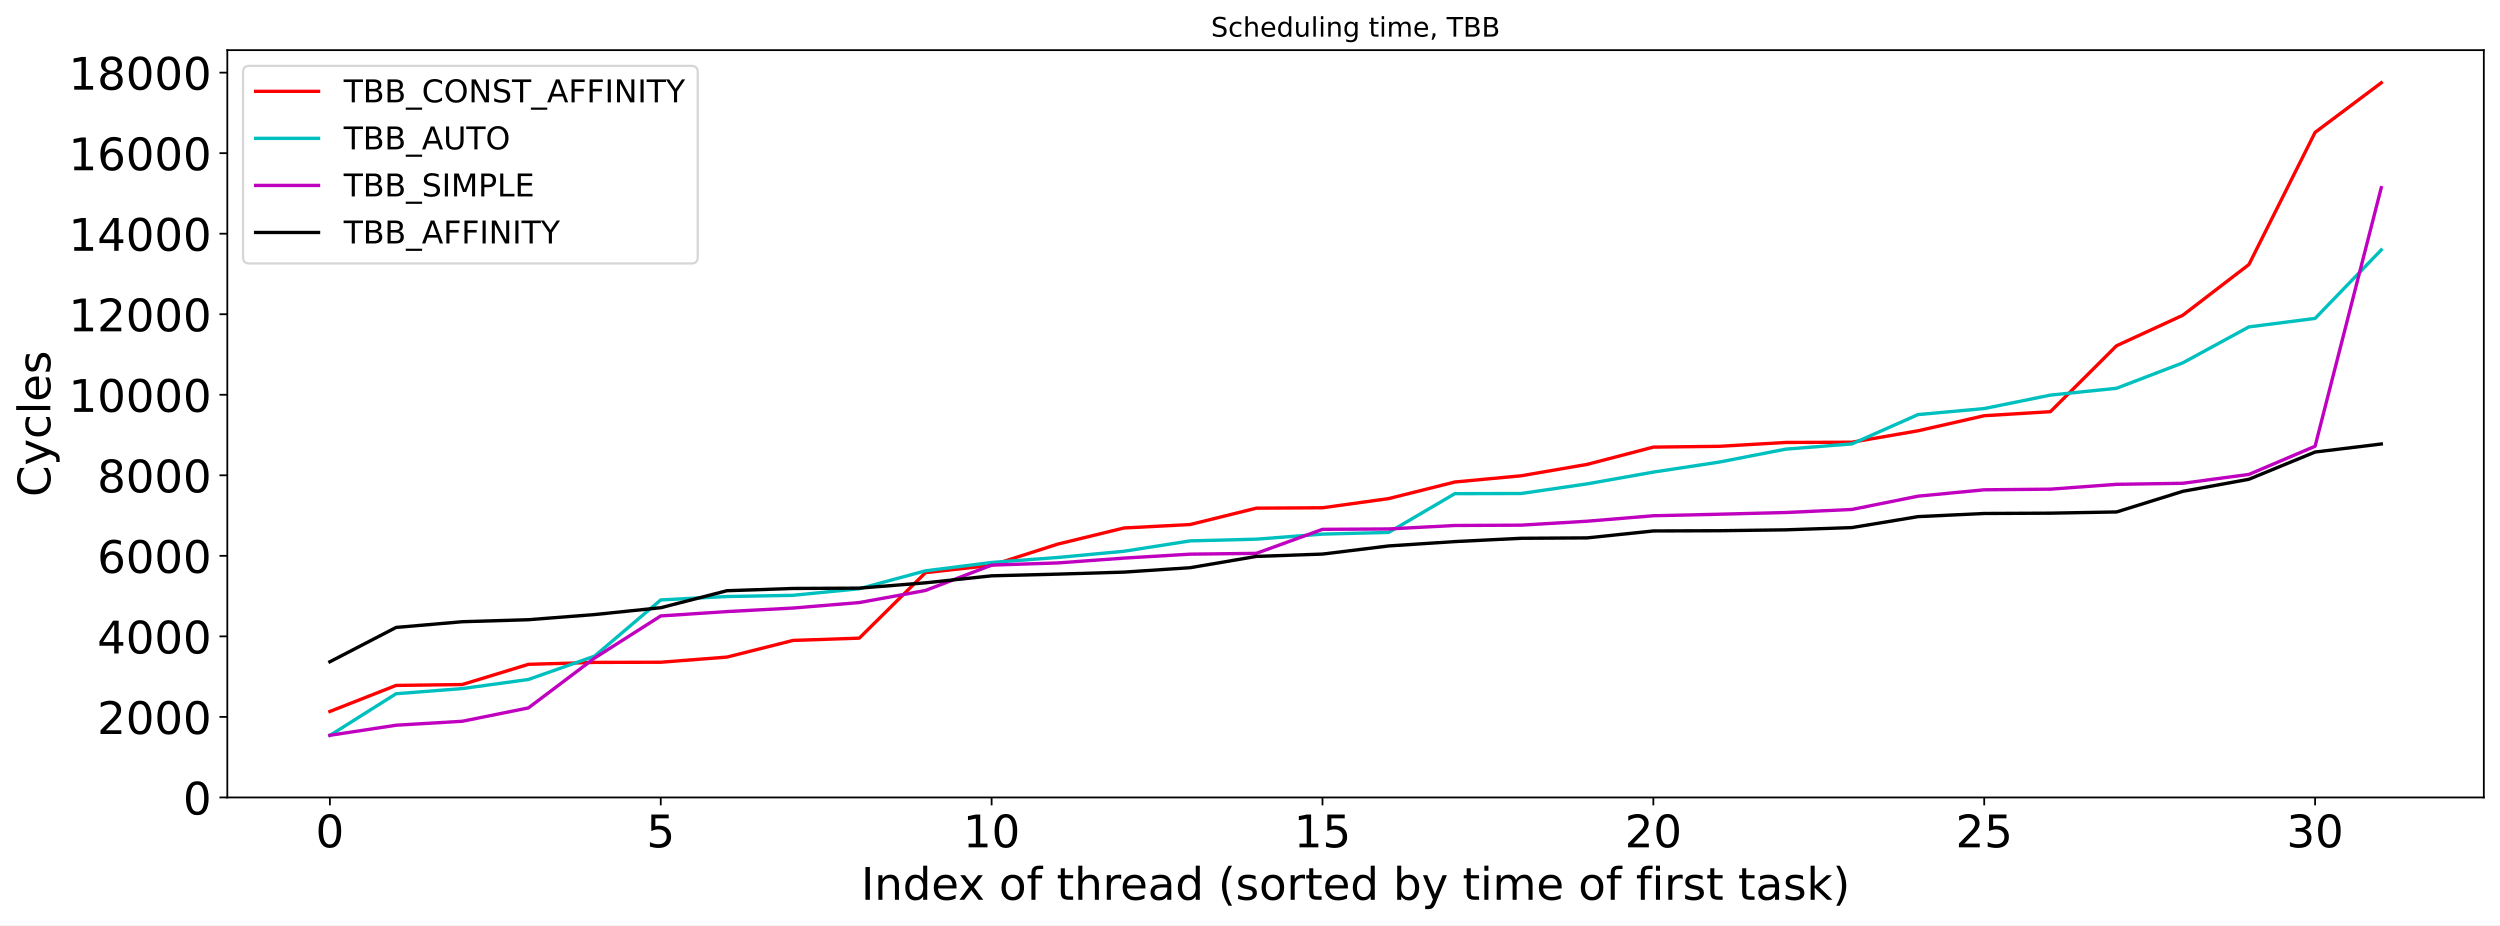
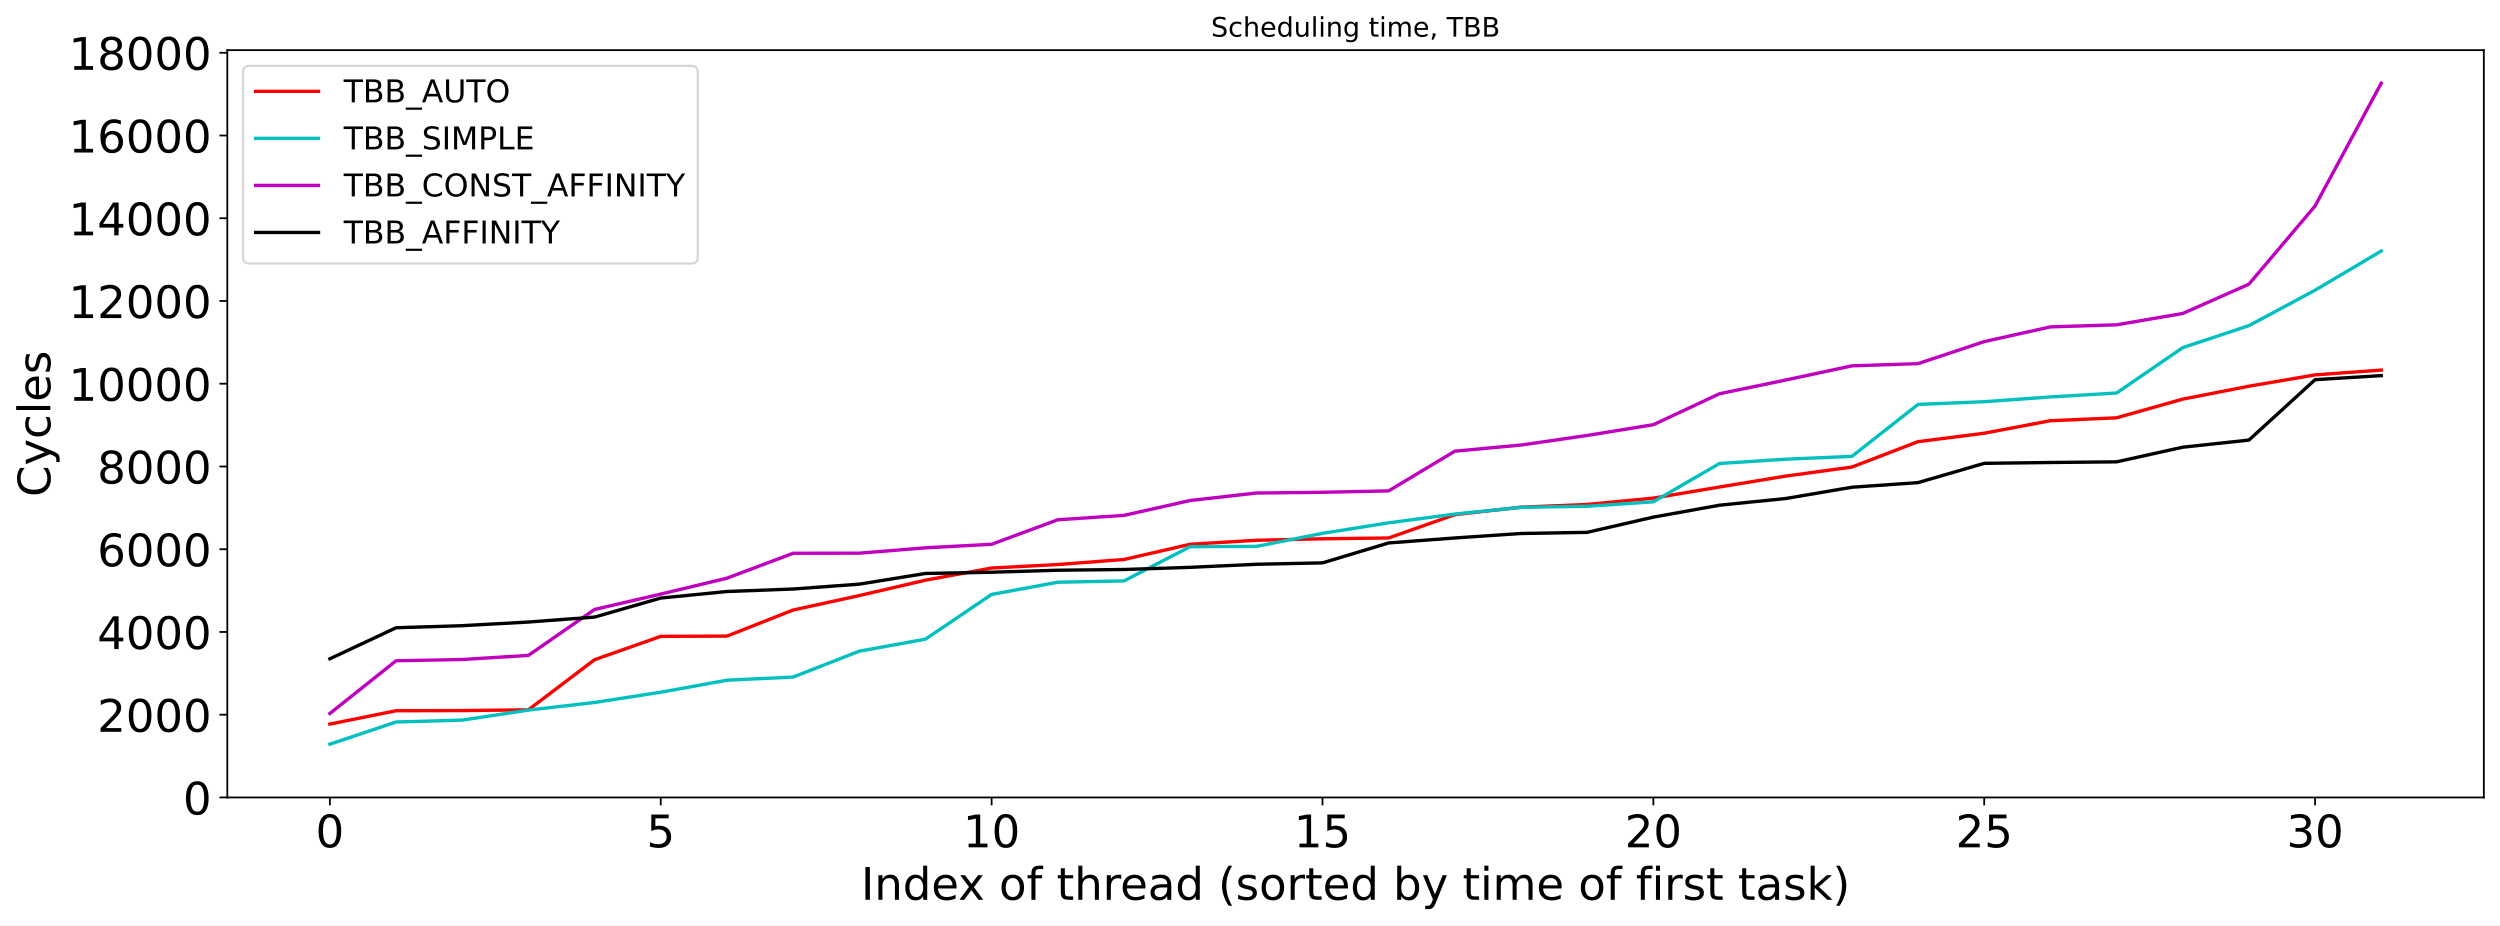
<svg xmlns="http://www.w3.org/2000/svg" xmlns:xlink="http://www.w3.org/1999/xlink" width="1112.781pt" height="411.871pt" viewBox="0 0 1112.781 411.871" version="1.1">
  <defs>
    <style type="text/css">*{stroke-linejoin: round; stroke-linecap: butt}</style>
  </defs>
  <g id="figure_1">
    <g id="patch_1">
      <path d="M 0 411.871  L 1112.781 411.871  L 1112.781 0  L 0 0  z " style="fill: #ffffff" />
    </g>
    <g id="axes_1">
      <g id="patch_2">
        <path d="M 101.181 354.958  L 1105.581 354.958  L 1105.581 22.318  L 101.181 22.318  z " style="fill: #ffffff" />
      </g>
      <g id="matplotlib.axis_1">
        <g id="xtick_1">
          <g id="line2d_1">
            <defs>
-               <path id="m09eb3b46cb" d="M 0 0  L 0 3.5  " style="stroke: #000000; stroke-width: 0.8" />
-             </defs>
-             <g>
-               <use xlink:href="#m09eb3b46cb" x="146.836" y="354.958" style="stroke: #000000; stroke-width: 0.8" />
+               <path id="m020a3ad6b6" d="M 0 0  L 0 3.5  " style="stroke: #000000; stroke-width: 0.8" />
+             </defs>
+             <g>
+               <use xlink:href="#m020a3ad6b6" x="146.836" y="354.958" style="stroke: #000000; stroke-width: 0.8" />
            </g>
          </g>
          <g id="text_1">
            <g transform="translate(140.4733 377.155) scale(0.2 -0.2)">
              <defs>
                <path id="DejaVuSans-30" d="M 2034 4250  Q 1547 4250 1301 3770  Q 1056 3291 1056 2328  Q 1056 1369 1301 889  Q 1547 409 2034 409  Q 2525 409 2770 889  Q 3016 1369 3016 2328  Q 3016 3291 2770 3770  Q 2525 4250 2034 4250  z M 2034 4750  Q 2819 4750 3233 4129  Q 3647 3509 3647 2328  Q 3647 1150 3233 529  Q 2819 -91 2034 -91  Q 1250 -91 836 529  Q 422 1150 422 2328  Q 422 3509 836 4129  Q 1250 4750 2034 4750  z " transform="scale(0.015625)" />
              </defs>
              <use xlink:href="#DejaVuSans-30" />
            </g>
          </g>
        </g>
        <g id="xtick_2">
          <g id="line2d_2">
            <g>
-               <use xlink:href="#m09eb3b46cb" x="294.109" y="354.958" style="stroke: #000000; stroke-width: 0.8" />
+               <use xlink:href="#m020a3ad6b6" x="294.109" y="354.958" style="stroke: #000000; stroke-width: 0.8" />
            </g>
          </g>
          <g id="text_2">
            <g transform="translate(287.746 377.155) scale(0.2 -0.2)">
              <defs>
                <path id="DejaVuSans-35" d="M 691 4666  L 3169 4666  L 3169 4134  L 1269 4134  L 1269 2991  Q 1406 3038 1543 3061  Q 1681 3084 1819 3084  Q 2600 3084 3056 2656  Q 3513 2228 3513 1497  Q 3513 744 3044 326  Q 2575 -91 1722 -91  Q 1428 -91 1123 -41  Q 819 9 494 109  L 494 744  Q 775 591 1075 516  Q 1375 441 1709 441  Q 2250 441 2565 725  Q 2881 1009 2881 1497  Q 2881 1984 2565 2268  Q 2250 2553 1709 2553  Q 1456 2553 1204 2497  Q 953 2441 691 2322  L 691 4666  z " transform="scale(0.015625)" />
              </defs>
              <use xlink:href="#DejaVuSans-35" />
            </g>
          </g>
        </g>
        <g id="xtick_3">
          <g id="line2d_3">
            <g>
-               <use xlink:href="#m09eb3b46cb" x="441.381" y="354.958" style="stroke: #000000; stroke-width: 0.8" />
+               <use xlink:href="#m020a3ad6b6" x="441.381" y="354.958" style="stroke: #000000; stroke-width: 0.8" />
            </g>
          </g>
          <g id="text_3">
            <g transform="translate(428.6562 377.155) scale(0.2 -0.2)">
              <defs>
                <path id="DejaVuSans-31" d="M 794 531  L 1825 531  L 1825 4091  L 703 3866  L 703 4441  L 1819 4666  L 2450 4666  L 2450 531  L 3481 531  L 3481 0  L 794 0  L 794 531  z " transform="scale(0.015625)" />
              </defs>
              <use xlink:href="#DejaVuSans-31" />
              <use xlink:href="#DejaVuSans-30" x="63.623" />
            </g>
          </g>
        </g>
        <g id="xtick_4">
          <g id="line2d_4">
            <g>
-               <use xlink:href="#m09eb3b46cb" x="588.654" y="354.958" style="stroke: #000000; stroke-width: 0.8" />
+               <use xlink:href="#m020a3ad6b6" x="588.654" y="354.958" style="stroke: #000000; stroke-width: 0.8" />
            </g>
          </g>
          <g id="text_4">
            <g transform="translate(575.929 377.155) scale(0.2 -0.2)">
              <use xlink:href="#DejaVuSans-31" />
              <use xlink:href="#DejaVuSans-35" x="63.623" />
            </g>
          </g>
        </g>
        <g id="xtick_5">
          <g id="line2d_5">
            <g>
-               <use xlink:href="#m09eb3b46cb" x="735.927" y="354.958" style="stroke: #000000; stroke-width: 0.8" />
+               <use xlink:href="#m020a3ad6b6" x="735.927" y="354.958" style="stroke: #000000; stroke-width: 0.8" />
            </g>
          </g>
          <g id="text_5">
            <g transform="translate(723.2017 377.155) scale(0.2 -0.2)">
              <defs>
                <path id="DejaVuSans-32" d="M 1228 531  L 3431 531  L 3431 0  L 469 0  L 469 531  Q 828 903 1448 1529  Q 2069 2156 2228 2338  Q 2531 2678 2651 2914  Q 2772 3150 2772 3378  Q 2772 3750 2511 3984  Q 2250 4219 1831 4219  Q 1534 4219 1204 4116  Q 875 4013 500 3803  L 500 4441  Q 881 4594 1212 4672  Q 1544 4750 1819 4750  Q 2544 4750 2975 4387  Q 3406 4025 3406 3419  Q 3406 3131 3298 2873  Q 3191 2616 2906 2266  Q 2828 2175 2409 1742  Q 1991 1309 1228 531  z " transform="scale(0.015625)" />
              </defs>
              <use xlink:href="#DejaVuSans-32" />
              <use xlink:href="#DejaVuSans-30" x="63.623" />
            </g>
          </g>
        </g>
        <g id="xtick_6">
          <g id="line2d_6">
            <g>
-               <use xlink:href="#m09eb3b46cb" x="883.199" y="354.958" style="stroke: #000000; stroke-width: 0.8" />
+               <use xlink:href="#m020a3ad6b6" x="883.199" y="354.958" style="stroke: #000000; stroke-width: 0.8" />
            </g>
          </g>
          <g id="text_6">
            <g transform="translate(870.4744 377.155) scale(0.2 -0.2)">
              <use xlink:href="#DejaVuSans-32" />
              <use xlink:href="#DejaVuSans-35" x="63.623" />
            </g>
          </g>
        </g>
        <g id="xtick_7">
          <g id="line2d_7">
            <g>
-               <use xlink:href="#m09eb3b46cb" x="1030.472" y="354.958" style="stroke: #000000; stroke-width: 0.8" />
+               <use xlink:href="#m020a3ad6b6" x="1030.472" y="354.958" style="stroke: #000000; stroke-width: 0.8" />
            </g>
          </g>
          <g id="text_7">
            <g transform="translate(1017.747 377.155) scale(0.2 -0.2)">
              <defs>
                <path id="DejaVuSans-33" d="M 2597 2516  Q 3050 2419 3304 2112  Q 3559 1806 3559 1356  Q 3559 666 3084 287  Q 2609 -91 1734 -91  Q 1441 -91 1130 -33  Q 819 25 488 141  L 488 750  Q 750 597 1062 519  Q 1375 441 1716 441  Q 2309 441 2620 675  Q 2931 909 2931 1356  Q 2931 1769 2642 2001  Q 2353 2234 1838 2234  L 1294 2234  L 1294 2753  L 1863 2753  Q 2328 2753 2575 2939  Q 2822 3125 2822 3475  Q 2822 3834 2567 4026  Q 2313 4219 1838 4219  Q 1578 4219 1281 4162  Q 984 4106 628 3988  L 628 4550  Q 988 4650 1302 4700  Q 1616 4750 1894 4750  Q 2613 4750 3031 4423  Q 3450 4097 3450 3541  Q 3450 3153 3228 2886  Q 3006 2619 2597 2516  z " transform="scale(0.015625)" />
              </defs>
              <use xlink:href="#DejaVuSans-33" />
              <use xlink:href="#DejaVuSans-30" x="63.623" />
            </g>
          </g>
        </g>
        <g id="text_8">
          <g transform="translate(383.2609 400.5113) scale(0.2 -0.2)">
            <defs>
              <path id="DejaVuSans-49" d="M 628 4666  L 1259 4666  L 1259 0  L 628 0  L 628 4666  z " transform="scale(0.015625)" />
              <path id="DejaVuSans-6e" d="M 3513 2113  L 3513 0  L 2938 0  L 2938 2094  Q 2938 2591 2744 2837  Q 2550 3084 2163 3084  Q 1697 3084 1428 2787  Q 1159 2491 1159 1978  L 1159 0  L 581 0  L 581 3500  L 1159 3500  L 1159 2956  Q 1366 3272 1645 3428  Q 1925 3584 2291 3584  Q 2894 3584 3203 3211  Q 3513 2838 3513 2113  z " transform="scale(0.015625)" />
              <path id="DejaVuSans-64" d="M 2906 2969  L 2906 4863  L 3481 4863  L 3481 0  L 2906 0  L 2906 525  Q 2725 213 2448 61  Q 2172 -91 1784 -91  Q 1150 -91 751 415  Q 353 922 353 1747  Q 353 2572 751 3078  Q 1150 3584 1784 3584  Q 2172 3584 2448 3432  Q 2725 3281 2906 2969  z M 947 1747  Q 947 1113 1208 752  Q 1469 391 1925 391  Q 2381 391 2643 752  Q 2906 1113 2906 1747  Q 2906 2381 2643 2742  Q 2381 3103 1925 3103  Q 1469 3103 1208 2742  Q 947 2381 947 1747  z " transform="scale(0.015625)" />
              <path id="DejaVuSans-65" d="M 3597 1894  L 3597 1613  L 953 1613  Q 991 1019 1311 708  Q 1631 397 2203 397  Q 2534 397 2845 478  Q 3156 559 3463 722  L 3463 178  Q 3153 47 2828 -22  Q 2503 -91 2169 -91  Q 1331 -91 842 396  Q 353 884 353 1716  Q 353 2575 817 3079  Q 1281 3584 2069 3584  Q 2775 3584 3186 3129  Q 3597 2675 3597 1894  z M 3022 2063  Q 3016 2534 2758 2815  Q 2500 3097 2075 3097  Q 1594 3097 1305 2825  Q 1016 2553 972 2059  L 3022 2063  z " transform="scale(0.015625)" />
              <path id="DejaVuSans-78" d="M 3513 3500  L 2247 1797  L 3578 0  L 2900 0  L 1881 1375  L 863 0  L 184 0  L 1544 1831  L 300 3500  L 978 3500  L 1906 2253  L 2834 3500  L 3513 3500  z " transform="scale(0.015625)" />
              <path id="DejaVuSans-20" transform="scale(0.015625)" />
              <path id="DejaVuSans-6f" d="M 1959 3097  Q 1497 3097 1228 2736  Q 959 2375 959 1747  Q 959 1119 1226 758  Q 1494 397 1959 397  Q 2419 397 2687 759  Q 2956 1122 2956 1747  Q 2956 2369 2687 2733  Q 2419 3097 1959 3097  z M 1959 3584  Q 2709 3584 3137 3096  Q 3566 2609 3566 1747  Q 3566 888 3137 398  Q 2709 -91 1959 -91  Q 1206 -91 779 398  Q 353 888 353 1747  Q 353 2609 779 3096  Q 1206 3584 1959 3584  z " transform="scale(0.015625)" />
              <path id="DejaVuSans-66" d="M 2375 4863  L 2375 4384  L 1825 4384  Q 1516 4384 1395 4259  Q 1275 4134 1275 3809  L 1275 3500  L 2222 3500  L 2222 3053  L 1275 3053  L 1275 0  L 697 0  L 697 3053  L 147 3053  L 147 3500  L 697 3500  L 697 3744  Q 697 4328 969 4595  Q 1241 4863 1831 4863  L 2375 4863  z " transform="scale(0.015625)" />
              <path id="DejaVuSans-74" d="M 1172 4494  L 1172 3500  L 2356 3500  L 2356 3053  L 1172 3053  L 1172 1153  Q 1172 725 1289 603  Q 1406 481 1766 481  L 2356 481  L 2356 0  L 1766 0  Q 1100 0 847 248  Q 594 497 594 1153  L 594 3053  L 172 3053  L 172 3500  L 594 3500  L 594 4494  L 1172 4494  z " transform="scale(0.015625)" />
              <path id="DejaVuSans-68" d="M 3513 2113  L 3513 0  L 2938 0  L 2938 2094  Q 2938 2591 2744 2837  Q 2550 3084 2163 3084  Q 1697 3084 1428 2787  Q 1159 2491 1159 1978  L 1159 0  L 581 0  L 581 4863  L 1159 4863  L 1159 2956  Q 1366 3272 1645 3428  Q 1925 3584 2291 3584  Q 2894 3584 3203 3211  Q 3513 2838 3513 2113  z " transform="scale(0.015625)" />
              <path id="DejaVuSans-72" d="M 2631 2963  Q 2534 3019 2420 3045  Q 2306 3072 2169 3072  Q 1681 3072 1420 2755  Q 1159 2438 1159 1844  L 1159 0  L 581 0  L 581 3500  L 1159 3500  L 1159 2956  Q 1341 3275 1631 3429  Q 1922 3584 2338 3584  Q 2397 3584 2469 3576  Q 2541 3569 2628 3553  L 2631 2963  z " transform="scale(0.015625)" />
              <path id="DejaVuSans-61" d="M 2194 1759  Q 1497 1759 1228 1600  Q 959 1441 959 1056  Q 959 750 1161 570  Q 1363 391 1709 391  Q 2188 391 2477 730  Q 2766 1069 2766 1631  L 2766 1759  L 2194 1759  z M 3341 1997  L 3341 0  L 2766 0  L 2766 531  Q 2569 213 2275 61  Q 1981 -91 1556 -91  Q 1019 -91 701 211  Q 384 513 384 1019  Q 384 1609 779 1909  Q 1175 2209 1959 2209  L 2766 2209  L 2766 2266  Q 2766 2663 2505 2880  Q 2244 3097 1772 3097  Q 1472 3097 1187 3025  Q 903 2953 641 2809  L 641 3341  Q 956 3463 1253 3523  Q 1550 3584 1831 3584  Q 2591 3584 2966 3190  Q 3341 2797 3341 1997  z " transform="scale(0.015625)" />
              <path id="DejaVuSans-28" d="M 1984 4856  Q 1566 4138 1362 3434  Q 1159 2731 1159 2009  Q 1159 1288 1364 580  Q 1569 -128 1984 -844  L 1484 -844  Q 1016 -109 783 600  Q 550 1309 550 2009  Q 550 2706 781 3412  Q 1013 4119 1484 4856  L 1984 4856  z " transform="scale(0.015625)" />
              <path id="DejaVuSans-73" d="M 2834 3397  L 2834 2853  Q 2591 2978 2328 3040  Q 2066 3103 1784 3103  Q 1356 3103 1142 2972  Q 928 2841 928 2578  Q 928 2378 1081 2264  Q 1234 2150 1697 2047  L 1894 2003  Q 2506 1872 2764 1633  Q 3022 1394 3022 966  Q 3022 478 2636 193  Q 2250 -91 1575 -91  Q 1294 -91 989 -36  Q 684 19 347 128  L 347 722  Q 666 556 975 473  Q 1284 391 1588 391  Q 1994 391 2212 530  Q 2431 669 2431 922  Q 2431 1156 2273 1281  Q 2116 1406 1581 1522  L 1381 1569  Q 847 1681 609 1914  Q 372 2147 372 2553  Q 372 3047 722 3315  Q 1072 3584 1716 3584  Q 2034 3584 2315 3537  Q 2597 3491 2834 3397  z " transform="scale(0.015625)" />
              <path id="DejaVuSans-62" d="M 3116 1747  Q 3116 2381 2855 2742  Q 2594 3103 2138 3103  Q 1681 3103 1420 2742  Q 1159 2381 1159 1747  Q 1159 1113 1420 752  Q 1681 391 2138 391  Q 2594 391 2855 752  Q 3116 1113 3116 1747  z M 1159 2969  Q 1341 3281 1617 3432  Q 1894 3584 2278 3584  Q 2916 3584 3314 3078  Q 3713 2572 3713 1747  Q 3713 922 3314 415  Q 2916 -91 2278 -91  Q 1894 -91 1617 61  Q 1341 213 1159 525  L 1159 0  L 581 0  L 581 4863  L 1159 4863  L 1159 2969  z " transform="scale(0.015625)" />
              <path id="DejaVuSans-79" d="M 2059 -325  Q 1816 -950 1584 -1140  Q 1353 -1331 966 -1331  L 506 -1331  L 506 -850  L 844 -850  Q 1081 -850 1212 -737  Q 1344 -625 1503 -206  L 1606 56  L 191 3500  L 800 3500  L 1894 763  L 2988 3500  L 3597 3500  L 2059 -325  z " transform="scale(0.015625)" />
              <path id="DejaVuSans-69" d="M 603 3500  L 1178 3500  L 1178 0  L 603 0  L 603 3500  z M 603 4863  L 1178 4863  L 1178 4134  L 603 4134  L 603 4863  z " transform="scale(0.015625)" />
              <path id="DejaVuSans-6d" d="M 3328 2828  Q 3544 3216 3844 3400  Q 4144 3584 4550 3584  Q 5097 3584 5394 3201  Q 5691 2819 5691 2113  L 5691 0  L 5113 0  L 5113 2094  Q 5113 2597 4934 2840  Q 4756 3084 4391 3084  Q 3944 3084 3684 2787  Q 3425 2491 3425 1978  L 3425 0  L 2847 0  L 2847 2094  Q 2847 2600 2669 2842  Q 2491 3084 2119 3084  Q 1678 3084 1418 2786  Q 1159 2488 1159 1978  L 1159 0  L 581 0  L 581 3500  L 1159 3500  L 1159 2956  Q 1356 3278 1631 3431  Q 1906 3584 2284 3584  Q 2666 3584 2933 3390  Q 3200 3197 3328 2828  z " transform="scale(0.015625)" />
              <path id="DejaVuSans-6b" d="M 581 4863  L 1159 4863  L 1159 1991  L 2875 3500  L 3609 3500  L 1753 1863  L 3688 0  L 2938 0  L 1159 1709  L 1159 0  L 581 0  L 581 4863  z " transform="scale(0.015625)" />
              <path id="DejaVuSans-29" d="M 513 4856  L 1013 4856  Q 1481 4119 1714 3412  Q 1947 2706 1947 2009  Q 1947 1309 1714 600  Q 1481 -109 1013 -844  L 513 -844  Q 928 -128 1133 580  Q 1338 1288 1338 2009  Q 1338 2731 1133 3434  Q 928 4138 513 4856  z " transform="scale(0.015625)" />
            </defs>
            <use xlink:href="#DejaVuSans-49" />
            <use xlink:href="#DejaVuSans-6e" x="29.492" />
            <use xlink:href="#DejaVuSans-64" x="92.871" />
            <use xlink:href="#DejaVuSans-65" x="156.348" />
            <use xlink:href="#DejaVuSans-78" x="216.121" />
            <use xlink:href="#DejaVuSans-20" x="275.301" />
            <use xlink:href="#DejaVuSans-6f" x="307.088" />
            <use xlink:href="#DejaVuSans-66" x="368.27" />
            <use xlink:href="#DejaVuSans-20" x="403.475" />
            <use xlink:href="#DejaVuSans-74" x="435.262" />
            <use xlink:href="#DejaVuSans-68" x="474.471" />
            <use xlink:href="#DejaVuSans-72" x="537.85" />
            <use xlink:href="#DejaVuSans-65" x="576.713" />
            <use xlink:href="#DejaVuSans-61" x="638.236" />
            <use xlink:href="#DejaVuSans-64" x="699.516" />
            <use xlink:href="#DejaVuSans-20" x="762.992" />
            <use xlink:href="#DejaVuSans-28" x="794.779" />
            <use xlink:href="#DejaVuSans-73" x="833.793" />
            <use xlink:href="#DejaVuSans-6f" x="885.893" />
            <use xlink:href="#DejaVuSans-72" x="947.074" />
            <use xlink:href="#DejaVuSans-74" x="988.188" />
            <use xlink:href="#DejaVuSans-65" x="1027.396" />
            <use xlink:href="#DejaVuSans-64" x="1088.92" />
            <use xlink:href="#DejaVuSans-20" x="1152.396" />
            <use xlink:href="#DejaVuSans-62" x="1184.184" />
            <use xlink:href="#DejaVuSans-79" x="1247.66" />
            <use xlink:href="#DejaVuSans-20" x="1306.84" />
            <use xlink:href="#DejaVuSans-74" x="1338.627" />
            <use xlink:href="#DejaVuSans-69" x="1377.836" />
            <use xlink:href="#DejaVuSans-6d" x="1405.619" />
            <use xlink:href="#DejaVuSans-65" x="1503.031" />
            <use xlink:href="#DejaVuSans-20" x="1564.555" />
            <use xlink:href="#DejaVuSans-6f" x="1596.342" />
            <use xlink:href="#DejaVuSans-66" x="1657.523" />
            <use xlink:href="#DejaVuSans-20" x="1692.729" />
            <use xlink:href="#DejaVuSans-66" x="1724.516" />
            <use xlink:href="#DejaVuSans-69" x="1759.721" />
            <use xlink:href="#DejaVuSans-72" x="1787.504" />
            <use xlink:href="#DejaVuSans-73" x="1828.617" />
            <use xlink:href="#DejaVuSans-74" x="1880.717" />
            <use xlink:href="#DejaVuSans-20" x="1919.926" />
            <use xlink:href="#DejaVuSans-74" x="1951.713" />
            <use xlink:href="#DejaVuSans-61" x="1990.922" />
            <use xlink:href="#DejaVuSans-73" x="2052.201" />
            <use xlink:href="#DejaVuSans-6b" x="2104.301" />
            <use xlink:href="#DejaVuSans-29" x="2162.211" />
          </g>
        </g>
      </g>
      <g id="matplotlib.axis_2">
        <g id="ytick_1">
          <g id="line2d_8">
            <defs>
-               <path id="m5e2a68ae00" d="M 0 0  L -3.5 0  " style="stroke: #000000; stroke-width: 0.8" />
-             </defs>
-             <g>
-               <use xlink:href="#m5e2a68ae00" x="101.181" y="354.958" style="stroke: #000000; stroke-width: 0.8" />
+               <path id="mdd7526a62d" d="M 0 0  L -3.5 0  " style="stroke: #000000; stroke-width: 0.8" />
+             </defs>
+             <g>
+               <use xlink:href="#mdd7526a62d" x="101.181" y="354.958" style="stroke: #000000; stroke-width: 0.8" />
            </g>
          </g>
          <g id="text_9">
            <g transform="translate(81.45625 362.5566) scale(0.2 -0.2)">
              <use xlink:href="#DejaVuSans-30" />
            </g>
          </g>
        </g>
        <g id="ytick_2">
          <g id="line2d_9">
            <g>
-               <use xlink:href="#m5e2a68ae00" x="101.181" y="319.11" style="stroke: #000000; stroke-width: 0.8" />
+               <use xlink:href="#mdd7526a62d" x="101.181" y="318.127" style="stroke: #000000; stroke-width: 0.8" />
            </g>
          </g>
          <g id="text_10">
-             <g transform="translate(43.28125 326.7086) scale(0.2 -0.2)">
+             <g transform="translate(43.28125 325.7251) scale(0.2 -0.2)">
              <use xlink:href="#DejaVuSans-32" />
              <use xlink:href="#DejaVuSans-30" x="63.623" />
              <use xlink:href="#DejaVuSans-30" x="127.246" />
              <use xlink:href="#DejaVuSans-30" x="190.869" />
            </g>
          </g>
        </g>
        <g id="ytick_3">
          <g id="line2d_10">
            <g>
-               <use xlink:href="#m5e2a68ae00" x="101.181" y="283.262" style="stroke: #000000; stroke-width: 0.8" />
+               <use xlink:href="#mdd7526a62d" x="101.181" y="281.295" style="stroke: #000000; stroke-width: 0.8" />
            </g>
          </g>
          <g id="text_11">
-             <g transform="translate(43.28125 290.8607) scale(0.2 -0.2)">
+             <g transform="translate(43.28125 288.8936) scale(0.2 -0.2)">
              <defs>
                <path id="DejaVuSans-34" d="M 2419 4116  L 825 1625  L 2419 1625  L 2419 4116  z M 2253 4666  L 3047 4666  L 3047 1625  L 3713 1625  L 3713 1100  L 3047 1100  L 3047 0  L 2419 0  L 2419 1100  L 313 1100  L 313 1709  L 2253 4666  z " transform="scale(0.015625)" />
              </defs>
              <use xlink:href="#DejaVuSans-34" />
              <use xlink:href="#DejaVuSans-30" x="63.623" />
              <use xlink:href="#DejaVuSans-30" x="127.246" />
              <use xlink:href="#DejaVuSans-30" x="190.869" />
            </g>
          </g>
        </g>
        <g id="ytick_4">
          <g id="line2d_11">
            <g>
-               <use xlink:href="#m5e2a68ae00" x="101.181" y="247.414" style="stroke: #000000; stroke-width: 0.8" />
+               <use xlink:href="#mdd7526a62d" x="101.181" y="244.464" style="stroke: #000000; stroke-width: 0.8" />
            </g>
          </g>
          <g id="text_12">
-             <g transform="translate(43.28125 255.0128) scale(0.2 -0.2)">
+             <g transform="translate(43.28125 252.0621) scale(0.2 -0.2)">
              <defs>
                <path id="DejaVuSans-36" d="M 2113 2584  Q 1688 2584 1439 2293  Q 1191 2003 1191 1497  Q 1191 994 1439 701  Q 1688 409 2113 409  Q 2538 409 2786 701  Q 3034 994 3034 1497  Q 3034 2003 2786 2293  Q 2538 2584 2113 2584  z M 3366 4563  L 3366 3988  Q 3128 4100 2886 4159  Q 2644 4219 2406 4219  Q 1781 4219 1451 3797  Q 1122 3375 1075 2522  Q 1259 2794 1537 2939  Q 1816 3084 2150 3084  Q 2853 3084 3261 2657  Q 3669 2231 3669 1497  Q 3669 778 3244 343  Q 2819 -91 2113 -91  Q 1303 -91 875 529  Q 447 1150 447 2328  Q 447 3434 972 4092  Q 1497 4750 2381 4750  Q 2619 4750 2861 4703  Q 3103 4656 3366 4563  z " transform="scale(0.015625)" />
              </defs>
              <use xlink:href="#DejaVuSans-36" />
              <use xlink:href="#DejaVuSans-30" x="63.623" />
              <use xlink:href="#DejaVuSans-30" x="127.246" />
              <use xlink:href="#DejaVuSans-30" x="190.869" />
            </g>
          </g>
        </g>
        <g id="ytick_5">
          <g id="line2d_12">
            <g>
-               <use xlink:href="#m5e2a68ae00" x="101.181" y="211.566" style="stroke: #000000; stroke-width: 0.8" />
+               <use xlink:href="#mdd7526a62d" x="101.181" y="207.632" style="stroke: #000000; stroke-width: 0.8" />
            </g>
          </g>
          <g id="text_13">
-             <g transform="translate(43.28125 219.1649) scale(0.2 -0.2)">
+             <g transform="translate(43.28125 215.2306) scale(0.2 -0.2)">
              <defs>
                <path id="DejaVuSans-38" d="M 2034 2216  Q 1584 2216 1326 1975  Q 1069 1734 1069 1313  Q 1069 891 1326 650  Q 1584 409 2034 409  Q 2484 409 2743 651  Q 3003 894 3003 1313  Q 3003 1734 2745 1975  Q 2488 2216 2034 2216  z M 1403 2484  Q 997 2584 770 2862  Q 544 3141 544 3541  Q 544 4100 942 4425  Q 1341 4750 2034 4750  Q 2731 4750 3128 4425  Q 3525 4100 3525 3541  Q 3525 3141 3298 2862  Q 3072 2584 2669 2484  Q 3125 2378 3379 2068  Q 3634 1759 3634 1313  Q 3634 634 3220 271  Q 2806 -91 2034 -91  Q 1263 -91 848 271  Q 434 634 434 1313  Q 434 1759 690 2068  Q 947 2378 1403 2484  z M 1172 3481  Q 1172 3119 1398 2916  Q 1625 2713 2034 2713  Q 2441 2713 2670 2916  Q 2900 3119 2900 3481  Q 2900 3844 2670 4047  Q 2441 4250 2034 4250  Q 1625 4250 1398 4047  Q 1172 3844 1172 3481  z " transform="scale(0.015625)" />
              </defs>
              <use xlink:href="#DejaVuSans-38" />
              <use xlink:href="#DejaVuSans-30" x="63.623" />
              <use xlink:href="#DejaVuSans-30" x="127.246" />
              <use xlink:href="#DejaVuSans-30" x="190.869" />
            </g>
          </g>
        </g>
        <g id="ytick_6">
          <g id="line2d_13">
            <g>
-               <use xlink:href="#m5e2a68ae00" x="101.181" y="175.719" style="stroke: #000000; stroke-width: 0.8" />
+               <use xlink:href="#mdd7526a62d" x="101.181" y="170.801" style="stroke: #000000; stroke-width: 0.8" />
            </g>
          </g>
          <g id="text_14">
-             <g transform="translate(30.55625 183.317) scale(0.2 -0.2)">
+             <g transform="translate(30.55625 178.3991) scale(0.2 -0.2)">
              <use xlink:href="#DejaVuSans-31" />
              <use xlink:href="#DejaVuSans-30" x="63.623" />
              <use xlink:href="#DejaVuSans-30" x="127.246" />
              <use xlink:href="#DejaVuSans-30" x="190.869" />
              <use xlink:href="#DejaVuSans-30" x="254.492" />
            </g>
          </g>
        </g>
        <g id="ytick_7">
          <g id="line2d_14">
            <g>
-               <use xlink:href="#m5e2a68ae00" x="101.181" y="139.871" style="stroke: #000000; stroke-width: 0.8" />
+               <use xlink:href="#mdd7526a62d" x="101.181" y="133.969" style="stroke: #000000; stroke-width: 0.8" />
            </g>
          </g>
          <g id="text_15">
-             <g transform="translate(30.55625 147.4691) scale(0.2 -0.2)">
+             <g transform="translate(30.55625 141.5676) scale(0.2 -0.2)">
              <use xlink:href="#DejaVuSans-31" />
              <use xlink:href="#DejaVuSans-32" x="63.623" />
              <use xlink:href="#DejaVuSans-30" x="127.246" />
              <use xlink:href="#DejaVuSans-30" x="190.869" />
              <use xlink:href="#DejaVuSans-30" x="254.492" />
            </g>
          </g>
        </g>
        <g id="ytick_8">
          <g id="line2d_15">
            <g>
-               <use xlink:href="#m5e2a68ae00" x="101.181" y="104.023" style="stroke: #000000; stroke-width: 0.8" />
+               <use xlink:href="#mdd7526a62d" x="101.181" y="97.138" style="stroke: #000000; stroke-width: 0.8" />
            </g>
          </g>
          <g id="text_16">
-             <g transform="translate(30.55625 111.6211) scale(0.2 -0.2)">
+             <g transform="translate(30.55625 104.7361) scale(0.2 -0.2)">
              <use xlink:href="#DejaVuSans-31" />
              <use xlink:href="#DejaVuSans-34" x="63.623" />
              <use xlink:href="#DejaVuSans-30" x="127.246" />
              <use xlink:href="#DejaVuSans-30" x="190.869" />
              <use xlink:href="#DejaVuSans-30" x="254.492" />
            </g>
          </g>
        </g>
        <g id="ytick_9">
          <g id="line2d_16">
            <g>
-               <use xlink:href="#m5e2a68ae00" x="101.181" y="68.175" style="stroke: #000000; stroke-width: 0.8" />
+               <use xlink:href="#mdd7526a62d" x="101.181" y="60.306" style="stroke: #000000; stroke-width: 0.8" />
            </g>
          </g>
          <g id="text_17">
-             <g transform="translate(30.55625 75.77322) scale(0.2 -0.2)">
+             <g transform="translate(30.55625 67.90457) scale(0.2 -0.2)">
              <use xlink:href="#DejaVuSans-31" />
              <use xlink:href="#DejaVuSans-36" x="63.623" />
              <use xlink:href="#DejaVuSans-30" x="127.246" />
              <use xlink:href="#DejaVuSans-30" x="190.869" />
              <use xlink:href="#DejaVuSans-30" x="254.492" />
            </g>
          </g>
        </g>
        <g id="ytick_10">
          <g id="line2d_17">
            <g>
-               <use xlink:href="#m5e2a68ae00" x="101.181" y="32.327" style="stroke: #000000; stroke-width: 0.8" />
+               <use xlink:href="#mdd7526a62d" x="101.181" y="23.475" style="stroke: #000000; stroke-width: 0.8" />
            </g>
          </g>
          <g id="text_18">
-             <g transform="translate(30.55625 39.9253) scale(0.2 -0.2)">
+             <g transform="translate(30.55625 31.07307) scale(0.2 -0.2)">
              <use xlink:href="#DejaVuSans-31" />
              <use xlink:href="#DejaVuSans-38" x="63.623" />
              <use xlink:href="#DejaVuSans-30" x="127.246" />
              <use xlink:href="#DejaVuSans-30" x="190.869" />
              <use xlink:href="#DejaVuSans-30" x="254.492" />
            </g>
          </g>
        </g>
        <g id="text_19">
          <g transform="translate(22.39688 221.1788) rotate(-90) scale(0.2 -0.2)">
            <defs>
              <path id="DejaVuSans-43" d="M 4122 4306  L 4122 3641  Q 3803 3938 3442 4084  Q 3081 4231 2675 4231  Q 1875 4231 1450 3742  Q 1025 3253 1025 2328  Q 1025 1406 1450 917  Q 1875 428 2675 428  Q 3081 428 3442 575  Q 3803 722 4122 1019  L 4122 359  Q 3791 134 3420 21  Q 3050 -91 2638 -91  Q 1578 -91 968 557  Q 359 1206 359 2328  Q 359 3453 968 4101  Q 1578 4750 2638 4750  Q 3056 4750 3426 4639  Q 3797 4528 4122 4306  z " transform="scale(0.015625)" />
              <path id="DejaVuSans-63" d="M 3122 3366  L 3122 2828  Q 2878 2963 2633 3030  Q 2388 3097 2138 3097  Q 1578 3097 1268 2742  Q 959 2388 959 1747  Q 959 1106 1268 751  Q 1578 397 2138 397  Q 2388 397 2633 464  Q 2878 531 3122 666  L 3122 134  Q 2881 22 2623 -34  Q 2366 -91 2075 -91  Q 1284 -91 818 406  Q 353 903 353 1747  Q 353 2603 823 3093  Q 1294 3584 2113 3584  Q 2378 3584 2631 3529  Q 2884 3475 3122 3366  z " transform="scale(0.015625)" />
              <path id="DejaVuSans-6c" d="M 603 4863  L 1178 4863  L 1178 0  L 603 0  L 603 4863  z " transform="scale(0.015625)" />
            </defs>
            <use xlink:href="#DejaVuSans-43" />
            <use xlink:href="#DejaVuSans-79" x="69.824" />
            <use xlink:href="#DejaVuSans-63" x="129.004" />
            <use xlink:href="#DejaVuSans-6c" x="183.984" />
            <use xlink:href="#DejaVuSans-65" x="211.768" />
            <use xlink:href="#DejaVuSans-73" x="273.291" />
          </g>
        </g>
      </g>
      <g id="line2d_18">
-         <path d="M 146.836 316.673  L 176.29 305.094  L 205.745 304.699  L 235.199 295.702  L 264.654 294.841  L 294.109 294.769  L 323.563 292.475  L 353.018 285.055  L 382.472 284.051  L 411.927 254.907  L 441.381 251.609  L 470.836 242.181  L 500.29 235.011  L 529.745 233.47  L 559.199 226.192  L 588.654 226.013  L 618.109 221.927  L 647.563 214.542  L 677.018 211.782  L 706.472 206.691  L 735.927 199.02  L 765.381 198.661  L 794.836 196.941  L 824.29 196.833  L 853.745 191.743  L 883.199 185.039  L 912.654 183.247  L 942.109 153.887  L 971.563 140.337  L 1001.018 117.752  L 1030.472 58.926  L 1059.927 36.844  " clip-path="url(#p97c3f9dd77)" style="fill: none; stroke: #ff0000; stroke-width: 1.5; stroke-linecap: square" />
+         <path d="M 146.836 322.289  L 176.29 316.359  L 205.745 316.285  L 235.199 315.954  L 264.654 293.634  L 294.109 283.247  L 323.563 283.137  L 353.018 271.535  L 382.472 265.089  L 411.927 258.239  L 441.381 252.824  L 470.836 251.277  L 500.29 249.031  L 529.745 242.254  L 559.199 240.486  L 588.654 239.823  L 618.109 239.455  L 647.563 229.068  L 677.018 225.753  L 706.472 224.538  L 735.927 221.702  L 765.381 216.766  L 794.836 211.905  L 824.29 207.89  L 853.745 196.583  L 883.199 192.826  L 912.654 187.264  L 942.109 185.975  L 971.563 177.651  L 1001.018 171.906  L 1030.472 166.86  L 1059.927 164.723  " clip-path="url(#pb51635ab6d)" style="fill: none; stroke: #ff0000; stroke-width: 1.5; stroke-linecap: square" />
      </g>
      <g id="line2d_19">
-         <path d="M 146.836 327.355  L 176.29 308.786  L 205.745 306.492  L 235.199 302.441  L 264.654 292.045  L 294.109 267.023  L 323.563 265.518  L 353.018 264.98  L 382.472 262.04  L 411.927 254.082  L 441.381 250.354  L 470.836 248.131  L 500.29 245.371  L 529.745 240.747  L 559.199 239.994  L 588.654 237.735  L 618.109 236.983  L 647.563 219.74  L 677.018 219.668  L 706.472 215.366  L 735.927 210.133  L 765.381 205.652  L 794.836 199.916  L 824.29 197.586  L 853.745 184.537  L 883.199 181.849  L 912.654 175.862  L 942.109 172.815  L 971.563 161.523  L 1001.018 145.499  L 1030.472 141.735  L 1059.927 111.228  " clip-path="url(#p97c3f9dd77)" style="fill: none; stroke: #00bfbf; stroke-width: 1.5; stroke-linecap: square" />
+         <path d="M 146.836 331.239  L 176.29 321.368  L 205.745 320.521  L 235.199 316.064  L 264.654 312.676  L 294.109 308.108  L 323.563 302.768  L 353.018 301.368  L 382.472 289.84  L 411.927 284.499  L 441.381 264.574  L 470.836 259.159  L 500.29 258.57  L 529.745 243.322  L 559.199 243.211  L 588.654 237.392  L 618.109 232.714  L 647.563 228.81  L 677.018 225.827  L 706.472 225.348  L 735.927 223.359  L 765.381 206.306  L 794.836 204.391  L 824.29 203.139  L 853.745 180.009  L 883.199 178.793  L 912.654 176.694  L 942.109 174.926  L 971.563 154.742  L 1001.018 144.945  L 1030.472 129.181  L 1059.927 111.723  " clip-path="url(#pb51635ab6d)" style="fill: none; stroke: #00bfbf; stroke-width: 1.5; stroke-linecap: square" />
      </g>
      <g id="line2d_20">
-         <path d="M 146.836 327.284  L 176.29 322.803  L 205.745 321.046  L 235.199 315.095  L 264.654 292.905  L 294.109 274.157  L 323.563 272.221  L 353.018 270.644  L 382.472 268.206  L 411.927 262.829  L 441.381 251.537  L 470.836 250.569  L 500.29 248.418  L 529.745 246.662  L 559.199 246.303  L 588.654 235.62  L 618.109 235.441  L 647.563 233.9  L 677.018 233.756  L 706.472 232  L 735.927 229.562  L 765.381 228.881  L 794.836 228.128  L 824.29 226.766  L 853.745 220.851  L 883.199 218.019  L 912.654 217.732  L 942.109 215.581  L 971.563 215.115  L 1001.018 211.172  L 1030.472 198.625  L 1059.927 83.554  " clip-path="url(#p97c3f9dd77)" style="fill: none; stroke: #bf00bf; stroke-width: 1.5; stroke-linecap: square" />
+         <path d="M 146.836 317.574  L 176.29 294.112  L 205.745 293.56  L 235.199 291.718  L 264.654 271.277  L 294.109 264.426  L 323.563 257.355  L 353.018 246.268  L 382.472 246.232  L 411.927 243.837  L 441.381 242.254  L 470.836 231.352  L 500.29 229.4  L 529.745 222.77  L 559.199 219.455  L 588.654 219.124  L 618.109 218.497  L 647.563 200.818  L 677.018 198.093  L 706.472 193.82  L 735.927 189.032  L 765.381 175.257  L 794.836 169.143  L 824.29 162.845  L 853.745 161.851  L 883.199 152.053  L 912.654 145.497  L 942.109 144.577  L 971.563 139.531  L 1001.018 126.492  L 1030.472 91.687  L 1059.927 37.029  " clip-path="url(#pb51635ab6d)" style="fill: none; stroke: #bf00bf; stroke-width: 1.5; stroke-linecap: square" />
      </g>
      <g id="line2d_21">
-         <path d="M 146.836 294.554  L 176.29 279.283  L 205.745 276.738  L 235.199 275.842  L 264.654 273.548  L 294.109 270.5  L 323.563 262.937  L 353.018 261.933  L 382.472 261.789  L 411.927 259.423  L 441.381 256.305  L 470.836 255.552  L 500.29 254.656  L 529.745 252.684  L 559.199 247.665  L 588.654 246.626  L 618.109 243.005  L 647.563 241.069  L 677.018 239.6  L 706.472 239.42  L 735.927 236.337  L 765.381 236.23  L 794.836 235.835  L 824.29 234.832  L 853.745 229.956  L 883.199 228.558  L 912.654 228.415  L 942.109 227.877  L 971.563 218.7  L 1001.018 213.323  L 1030.472 201.206  L 1059.927 197.622  " clip-path="url(#p97c3f9dd77)" style="fill: none; stroke: #000000; stroke-width: 1.5; stroke-linecap: square" />
+         <path d="M 146.836 293.229  L 176.29 279.417  L 205.745 278.496  L 235.199 276.875  L 264.654 274.665  L 294.109 266.194  L 323.563 263.285  L 353.018 262.18  L 382.472 260.007  L 411.927 255.255  L 441.381 254.703  L 470.836 253.819  L 500.29 253.487  L 529.745 252.53  L 559.199 251.167  L 588.654 250.541  L 618.109 241.664  L 647.563 239.455  L 677.018 237.466  L 706.472 236.95  L 735.927 230.173  L 765.381 224.869  L 794.836 221.886  L 824.29 216.877  L 853.745 214.814  L 883.199 206.233  L 912.654 205.864  L 942.109 205.57  L 971.563 199.05  L 1001.018 195.883  L 1030.472 168.996  L 1059.927 167.191  " clip-path="url(#pb51635ab6d)" style="fill: none; stroke: #000000; stroke-width: 1.5; stroke-linecap: square" />
      </g>
      <g id="patch_3">
        <path d="M 101.181 354.958  L 101.181 22.318  " style="fill: none; stroke: #000000; stroke-width: 0.8; stroke-linejoin: miter; stroke-linecap: square" />
      </g>
      <g id="patch_4">
        <path d="M 1105.581 354.958  L 1105.581 22.318  " style="fill: none; stroke: #000000; stroke-width: 0.8; stroke-linejoin: miter; stroke-linecap: square" />
      </g>
      <g id="patch_5">
        <path d="M 101.181 354.958  L 1105.581 354.958  " style="fill: none; stroke: #000000; stroke-width: 0.8; stroke-linejoin: miter; stroke-linecap: square" />
      </g>
      <g id="patch_6">
        <path d="M 101.181 22.318  L 1105.581 22.318  " style="fill: none; stroke: #000000; stroke-width: 0.8; stroke-linejoin: miter; stroke-linecap: square" />
      </g>
      <g id="text_20">
        <g transform="translate(539.0481 16.31812) scale(0.12 -0.12)">
          <defs>
            <path id="DejaVuSans-53" d="M 3425 4513  L 3425 3897  Q 3066 4069 2747 4153  Q 2428 4238 2131 4238  Q 1616 4238 1336 4038  Q 1056 3838 1056 3469  Q 1056 3159 1242 3001  Q 1428 2844 1947 2747  L 2328 2669  Q 3034 2534 3370 2195  Q 3706 1856 3706 1288  Q 3706 609 3251 259  Q 2797 -91 1919 -91  Q 1588 -91 1214 -16  Q 841 59 441 206  L 441 856  Q 825 641 1194 531  Q 1563 422 1919 422  Q 2459 422 2753 634  Q 3047 847 3047 1241  Q 3047 1584 2836 1778  Q 2625 1972 2144 2069  L 1759 2144  Q 1053 2284 737 2584  Q 422 2884 422 3419  Q 422 4038 858 4394  Q 1294 4750 2059 4750  Q 2388 4750 2728 4690  Q 3069 4631 3425 4513  z " transform="scale(0.015625)" />
            <path id="DejaVuSans-75" d="M 544 1381  L 544 3500  L 1119 3500  L 1119 1403  Q 1119 906 1312 657  Q 1506 409 1894 409  Q 2359 409 2629 706  Q 2900 1003 2900 1516  L 2900 3500  L 3475 3500  L 3475 0  L 2900 0  L 2900 538  Q 2691 219 2414 64  Q 2138 -91 1772 -91  Q 1169 -91 856 284  Q 544 659 544 1381  z M 1991 3584  L 1991 3584  z " transform="scale(0.015625)" />
            <path id="DejaVuSans-67" d="M 2906 1791  Q 2906 2416 2648 2759  Q 2391 3103 1925 3103  Q 1463 3103 1205 2759  Q 947 2416 947 1791  Q 947 1169 1205 825  Q 1463 481 1925 481  Q 2391 481 2648 825  Q 2906 1169 2906 1791  z M 3481 434  Q 3481 -459 3084 -895  Q 2688 -1331 1869 -1331  Q 1566 -1331 1297 -1286  Q 1028 -1241 775 -1147  L 775 -588  Q 1028 -725 1275 -790  Q 1522 -856 1778 -856  Q 2344 -856 2625 -561  Q 2906 -266 2906 331  L 2906 616  Q 2728 306 2450 153  Q 2172 0 1784 0  Q 1141 0 747 490  Q 353 981 353 1791  Q 353 2603 747 3093  Q 1141 3584 1784 3584  Q 2172 3584 2450 3431  Q 2728 3278 2906 2969  L 2906 3500  L 3481 3500  L 3481 434  z " transform="scale(0.015625)" />
            <path id="DejaVuSans-2c" d="M 750 794  L 1409 794  L 1409 256  L 897 -744  L 494 -744  L 750 256  L 750 794  z " transform="scale(0.015625)" />
            <path id="DejaVuSans-54" d="M -19 4666  L 3928 4666  L 3928 4134  L 2272 4134  L 2272 0  L 1638 0  L 1638 4134  L -19 4134  L -19 4666  z " transform="scale(0.015625)" />
            <path id="DejaVuSans-42" d="M 1259 2228  L 1259 519  L 2272 519  Q 2781 519 3026 730  Q 3272 941 3272 1375  Q 3272 1813 3026 2020  Q 2781 2228 2272 2228  L 1259 2228  z M 1259 4147  L 1259 2741  L 2194 2741  Q 2656 2741 2882 2914  Q 3109 3088 3109 3444  Q 3109 3797 2882 3972  Q 2656 4147 2194 4147  L 1259 4147  z M 628 4666  L 2241 4666  Q 2963 4666 3353 4366  Q 3744 4066 3744 3513  Q 3744 3084 3544 2831  Q 3344 2578 2956 2516  Q 3422 2416 3680 2098  Q 3938 1781 3938 1306  Q 3938 681 3513 340  Q 3088 0 2303 0  L 628 0  L 628 4666  z " transform="scale(0.015625)" />
          </defs>
          <use xlink:href="#DejaVuSans-53" />
          <use xlink:href="#DejaVuSans-63" x="63.477" />
          <use xlink:href="#DejaVuSans-68" x="118.457" />
          <use xlink:href="#DejaVuSans-65" x="181.836" />
          <use xlink:href="#DejaVuSans-64" x="243.359" />
          <use xlink:href="#DejaVuSans-75" x="306.836" />
          <use xlink:href="#DejaVuSans-6c" x="370.215" />
          <use xlink:href="#DejaVuSans-69" x="397.998" />
          <use xlink:href="#DejaVuSans-6e" x="425.781" />
          <use xlink:href="#DejaVuSans-67" x="489.16" />
          <use xlink:href="#DejaVuSans-20" x="552.637" />
          <use xlink:href="#DejaVuSans-74" x="584.424" />
          <use xlink:href="#DejaVuSans-69" x="623.633" />
          <use xlink:href="#DejaVuSans-6d" x="651.416" />
          <use xlink:href="#DejaVuSans-65" x="748.828" />
          <use xlink:href="#DejaVuSans-2c" x="810.352" />
          <use xlink:href="#DejaVuSans-20" x="842.139" />
          <use xlink:href="#DejaVuSans-54" x="873.926" />
          <use xlink:href="#DejaVuSans-42" x="935.01" />
          <use xlink:href="#DejaVuSans-42" x="1003.613" />
        </g>
      </g>
      <g id="legend_1">
        <g id="patch_7">
          <path d="M 110.981 117.273  L 307.769 117.273  Q 310.569 117.273 310.569 114.473  L 310.569 32.118  Q 310.569 29.318 307.769 29.318  L 110.981 29.318  Q 108.181 29.318 108.181 32.118  L 108.181 114.473  Q 108.181 117.273 110.981 117.273  z " style="fill: #ffffff; opacity: 0.8; stroke: #cccccc; stroke-linejoin: miter" />
        </g>
        <g id="line2d_22">
          <path d="M 113.781 40.656  L 127.781 40.656  L 141.781 40.656  " style="fill: none; stroke: #ff0000; stroke-width: 1.5; stroke-linecap: square" />
        </g>
        <g id="text_21">
          <g transform="translate(152.9812 45.55594) scale(0.14 -0.14)">
            <defs>
              <path id="DejaVuSans-5f" d="M 3263 -1063  L 3263 -1509  L -63 -1509  L -63 -1063  L 3263 -1063  z " transform="scale(0.015625)" />
+               <path id="DejaVuSans-41" d="M 2188 4044  L 1331 1722  L 3047 1722  L 2188 4044  z M 1831 4666  L 2547 4666  L 4325 0  L 3669 0  L 3244 1197  L 1141 1197  L 716 0  L 50 0  L 1831 4666  z " transform="scale(0.015625)" />
+               <path id="DejaVuSans-55" d="M 556 4666  L 1191 4666  L 1191 1831  Q 1191 1081 1462 751  Q 1734 422 2344 422  Q 2950 422 3222 751  Q 3494 1081 3494 1831  L 3494 4666  L 4128 4666  L 4128 1753  Q 4128 841 3676 375  Q 3225 -91 2344 -91  Q 1459 -91 1007 375  Q 556 841 556 1753  L 556 4666  z " transform="scale(0.015625)" />
              <path id="DejaVuSans-4f" d="M 2522 4238  Q 1834 4238 1429 3725  Q 1025 3213 1025 2328  Q 1025 1447 1429 934  Q 1834 422 2522 422  Q 3209 422 3611 934  Q 4013 1447 4013 2328  Q 4013 3213 3611 3725  Q 3209 4238 2522 4238  z M 2522 4750  Q 3503 4750 4090 4092  Q 4678 3434 4678 2328  Q 4678 1225 4090 567  Q 3503 -91 2522 -91  Q 1538 -91 948 565  Q 359 1222 359 2328  Q 359 3434 948 4092  Q 1538 4750 2522 4750  z " transform="scale(0.015625)" />
+             </defs>
+             <use xlink:href="#DejaVuSans-54" />
+             <use xlink:href="#DejaVuSans-42" x="61.084" />
+             <use xlink:href="#DejaVuSans-42" x="129.688" />
+             <use xlink:href="#DejaVuSans-5f" x="198.291" />
+             <use xlink:href="#DejaVuSans-41" x="248.291" />
+             <use xlink:href="#DejaVuSans-55" x="316.699" />
+             <use xlink:href="#DejaVuSans-54" x="389.893" />
+             <use xlink:href="#DejaVuSans-4f" x="450.977" />
+           </g>
+         </g>
+         <g id="line2d_23">
+           <path d="M 113.781 61.595  L 127.781 61.595  L 141.781 61.595  " style="fill: none; stroke: #00bfbf; stroke-width: 1.5; stroke-linecap: square" />
+         </g>
+         <g id="text_22">
+           <g transform="translate(152.9812 66.49469) scale(0.14 -0.14)">
+             <defs>
+               <path id="DejaVuSans-4d" d="M 628 4666  L 1569 4666  L 2759 1491  L 3956 4666  L 4897 4666  L 4897 0  L 4281 0  L 4281 4097  L 3078 897  L 2444 897  L 1241 4097  L 1241 0  L 628 0  L 628 4666  z " transform="scale(0.015625)" />
+               <path id="DejaVuSans-50" d="M 1259 4147  L 1259 2394  L 2053 2394  Q 2494 2394 2734 2622  Q 2975 2850 2975 3272  Q 2975 3691 2734 3919  Q 2494 4147 2053 4147  L 1259 4147  z M 628 4666  L 2053 4666  Q 2838 4666 3239 4311  Q 3641 3956 3641 3272  Q 3641 2581 3239 2228  Q 2838 1875 2053 1875  L 1259 1875  L 1259 0  L 628 0  L 628 4666  z " transform="scale(0.015625)" />
+               <path id="DejaVuSans-4c" d="M 628 4666  L 1259 4666  L 1259 531  L 3531 531  L 3531 0  L 628 0  L 628 4666  z " transform="scale(0.015625)" />
+               <path id="DejaVuSans-45" d="M 628 4666  L 3578 4666  L 3578 4134  L 1259 4134  L 1259 2753  L 3481 2753  L 3481 2222  L 1259 2222  L 1259 531  L 3634 531  L 3634 0  L 628 0  L 628 4666  z " transform="scale(0.015625)" />
+             </defs>
+             <use xlink:href="#DejaVuSans-54" />
+             <use xlink:href="#DejaVuSans-42" x="61.084" />
+             <use xlink:href="#DejaVuSans-42" x="129.688" />
+             <use xlink:href="#DejaVuSans-5f" x="198.291" />
+             <use xlink:href="#DejaVuSans-53" x="248.291" />
+             <use xlink:href="#DejaVuSans-49" x="311.768" />
+             <use xlink:href="#DejaVuSans-4d" x="341.26" />
+             <use xlink:href="#DejaVuSans-50" x="427.539" />
+             <use xlink:href="#DejaVuSans-4c" x="487.842" />
+             <use xlink:href="#DejaVuSans-45" x="543.555" />
+           </g>
+         </g>
+         <g id="line2d_24">
+           <path d="M 113.781 82.533  L 127.781 82.533  L 141.781 82.533  " style="fill: none; stroke: #bf00bf; stroke-width: 1.5; stroke-linecap: square" />
+         </g>
+         <g id="text_23">
+           <g transform="translate(152.9812 87.43344) scale(0.14 -0.14)">
+             <defs>
              <path id="DejaVuSans-4e" d="M 628 4666  L 1478 4666  L 3547 763  L 3547 4666  L 4159 4666  L 4159 0  L 3309 0  L 1241 3903  L 1241 0  L 628 0  L 628 4666  z " transform="scale(0.015625)" />
-               <path id="DejaVuSans-41" d="M 2188 4044  L 1331 1722  L 3047 1722  L 2188 4044  z M 1831 4666  L 2547 4666  L 4325 0  L 3669 0  L 3244 1197  L 1141 1197  L 716 0  L 50 0  L 1831 4666  z " transform="scale(0.015625)" />
              <path id="DejaVuSans-46" d="M 628 4666  L 3309 4666  L 3309 4134  L 1259 4134  L 1259 2759  L 3109 2759  L 3109 2228  L 1259 2228  L 1259 0  L 628 0  L 628 4666  z " transform="scale(0.015625)" />
              <path id="DejaVuSans-59" d="M -13 4666  L 666 4666  L 1959 2747  L 3244 4666  L 3922 4666  L 2272 2222  L 2272 0  L 1638 0  L 1638 2222  L -13 4666  z " transform="scale(0.015625)" />
            </defs>
            <use xlink:href="#DejaVuSans-54" />
            <use xlink:href="#DejaVuSans-42" x="61.084" />
            <use xlink:href="#DejaVuSans-42" x="129.688" />
            <use xlink:href="#DejaVuSans-5f" x="198.291" />
            <use xlink:href="#DejaVuSans-43" x="248.291" />
            <use xlink:href="#DejaVuSans-4f" x="318.115" />
            <use xlink:href="#DejaVuSans-4e" x="396.826" />
            <use xlink:href="#DejaVuSans-53" x="471.631" />
            <use xlink:href="#DejaVuSans-54" x="535.107" />
            <use xlink:href="#DejaVuSans-5f" x="596.191" />
            <use xlink:href="#DejaVuSans-41" x="646.191" />
            <use xlink:href="#DejaVuSans-46" x="714.6" />
            <use xlink:href="#DejaVuSans-46" x="772.119" />
            <use xlink:href="#DejaVuSans-49" x="829.639" />
            <use xlink:href="#DejaVuSans-4e" x="859.131" />
            <use xlink:href="#DejaVuSans-49" x="933.936" />
            <use xlink:href="#DejaVuSans-54" x="963.428" />
            <use xlink:href="#DejaVuSans-59" x="1024.512" />
          </g>
        </g>
-         <g id="line2d_23">
-           <path d="M 113.781 61.595  L 127.781 61.595  L 141.781 61.595  " style="fill: none; stroke: #00bfbf; stroke-width: 1.5; stroke-linecap: square" />
-         </g>
-         <g id="text_22">
-           <g transform="translate(152.9812 66.49469) scale(0.14 -0.14)">
-             <defs>
-               <path id="DejaVuSans-55" d="M 556 4666  L 1191 4666  L 1191 1831  Q 1191 1081 1462 751  Q 1734 422 2344 422  Q 2950 422 3222 751  Q 3494 1081 3494 1831  L 3494 4666  L 4128 4666  L 4128 1753  Q 4128 841 3676 375  Q 3225 -91 2344 -91  Q 1459 -91 1007 375  Q 556 841 556 1753  L 556 4666  z " transform="scale(0.015625)" />
-             </defs>
-             <use xlink:href="#DejaVuSans-54" />
-             <use xlink:href="#DejaVuSans-42" x="61.084" />
-             <use xlink:href="#DejaVuSans-42" x="129.688" />
-             <use xlink:href="#DejaVuSans-5f" x="198.291" />
-             <use xlink:href="#DejaVuSans-41" x="248.291" />
-             <use xlink:href="#DejaVuSans-55" x="316.699" />
-             <use xlink:href="#DejaVuSans-54" x="389.893" />
-             <use xlink:href="#DejaVuSans-4f" x="450.977" />
-           </g>
-         </g>
-         <g id="line2d_24">
-           <path d="M 113.781 82.533  L 127.781 82.533  L 141.781 82.533  " style="fill: none; stroke: #bf00bf; stroke-width: 1.5; stroke-linecap: square" />
-         </g>
-         <g id="text_23">
-           <g transform="translate(152.9812 87.43344) scale(0.14 -0.14)">
-             <defs>
-               <path id="DejaVuSans-4d" d="M 628 4666  L 1569 4666  L 2759 1491  L 3956 4666  L 4897 4666  L 4897 0  L 4281 0  L 4281 4097  L 3078 897  L 2444 897  L 1241 4097  L 1241 0  L 628 0  L 628 4666  z " transform="scale(0.015625)" />
-               <path id="DejaVuSans-50" d="M 1259 4147  L 1259 2394  L 2053 2394  Q 2494 2394 2734 2622  Q 2975 2850 2975 3272  Q 2975 3691 2734 3919  Q 2494 4147 2053 4147  L 1259 4147  z M 628 4666  L 2053 4666  Q 2838 4666 3239 4311  Q 3641 3956 3641 3272  Q 3641 2581 3239 2228  Q 2838 1875 2053 1875  L 1259 1875  L 1259 0  L 628 0  L 628 4666  z " transform="scale(0.015625)" />
-               <path id="DejaVuSans-4c" d="M 628 4666  L 1259 4666  L 1259 531  L 3531 531  L 3531 0  L 628 0  L 628 4666  z " transform="scale(0.015625)" />
-               <path id="DejaVuSans-45" d="M 628 4666  L 3578 4666  L 3578 4134  L 1259 4134  L 1259 2753  L 3481 2753  L 3481 2222  L 1259 2222  L 1259 531  L 3634 531  L 3634 0  L 628 0  L 628 4666  z " transform="scale(0.015625)" />
-             </defs>
-             <use xlink:href="#DejaVuSans-54" />
-             <use xlink:href="#DejaVuSans-42" x="61.084" />
-             <use xlink:href="#DejaVuSans-42" x="129.688" />
-             <use xlink:href="#DejaVuSans-5f" x="198.291" />
-             <use xlink:href="#DejaVuSans-53" x="248.291" />
-             <use xlink:href="#DejaVuSans-49" x="311.768" />
-             <use xlink:href="#DejaVuSans-4d" x="341.26" />
-             <use xlink:href="#DejaVuSans-50" x="427.539" />
-             <use xlink:href="#DejaVuSans-4c" x="487.842" />
-             <use xlink:href="#DejaVuSans-45" x="543.555" />
-           </g>
-         </g>
        <g id="line2d_25">
          <path d="M 113.781 103.472  L 127.781 103.472  L 141.781 103.472  " style="fill: none; stroke: #000000; stroke-width: 1.5; stroke-linecap: square" />
        </g>
        <g id="text_24">
          <g transform="translate(152.9812 108.3722) scale(0.14 -0.14)">
            <use xlink:href="#DejaVuSans-54" />
            <use xlink:href="#DejaVuSans-42" x="61.084" />
            <use xlink:href="#DejaVuSans-42" x="129.688" />
            <use xlink:href="#DejaVuSans-5f" x="198.291" />
            <use xlink:href="#DejaVuSans-41" x="248.291" />
            <use xlink:href="#DejaVuSans-46" x="316.699" />
            <use xlink:href="#DejaVuSans-46" x="374.219" />
            <use xlink:href="#DejaVuSans-49" x="431.738" />
            <use xlink:href="#DejaVuSans-4e" x="461.23" />
            <use xlink:href="#DejaVuSans-49" x="536.035" />
            <use xlink:href="#DejaVuSans-54" x="565.527" />
            <use xlink:href="#DejaVuSans-59" x="626.611" />
          </g>
        </g>
      </g>
    </g>
  </g>
  <defs>
-     <clipPath id="p97c3f9dd77">
+     <clipPath id="pb51635ab6d">
      <rect x="101.181" y="22.318" width="1004.4" height="332.64" />
    </clipPath>
  </defs>
</svg>
